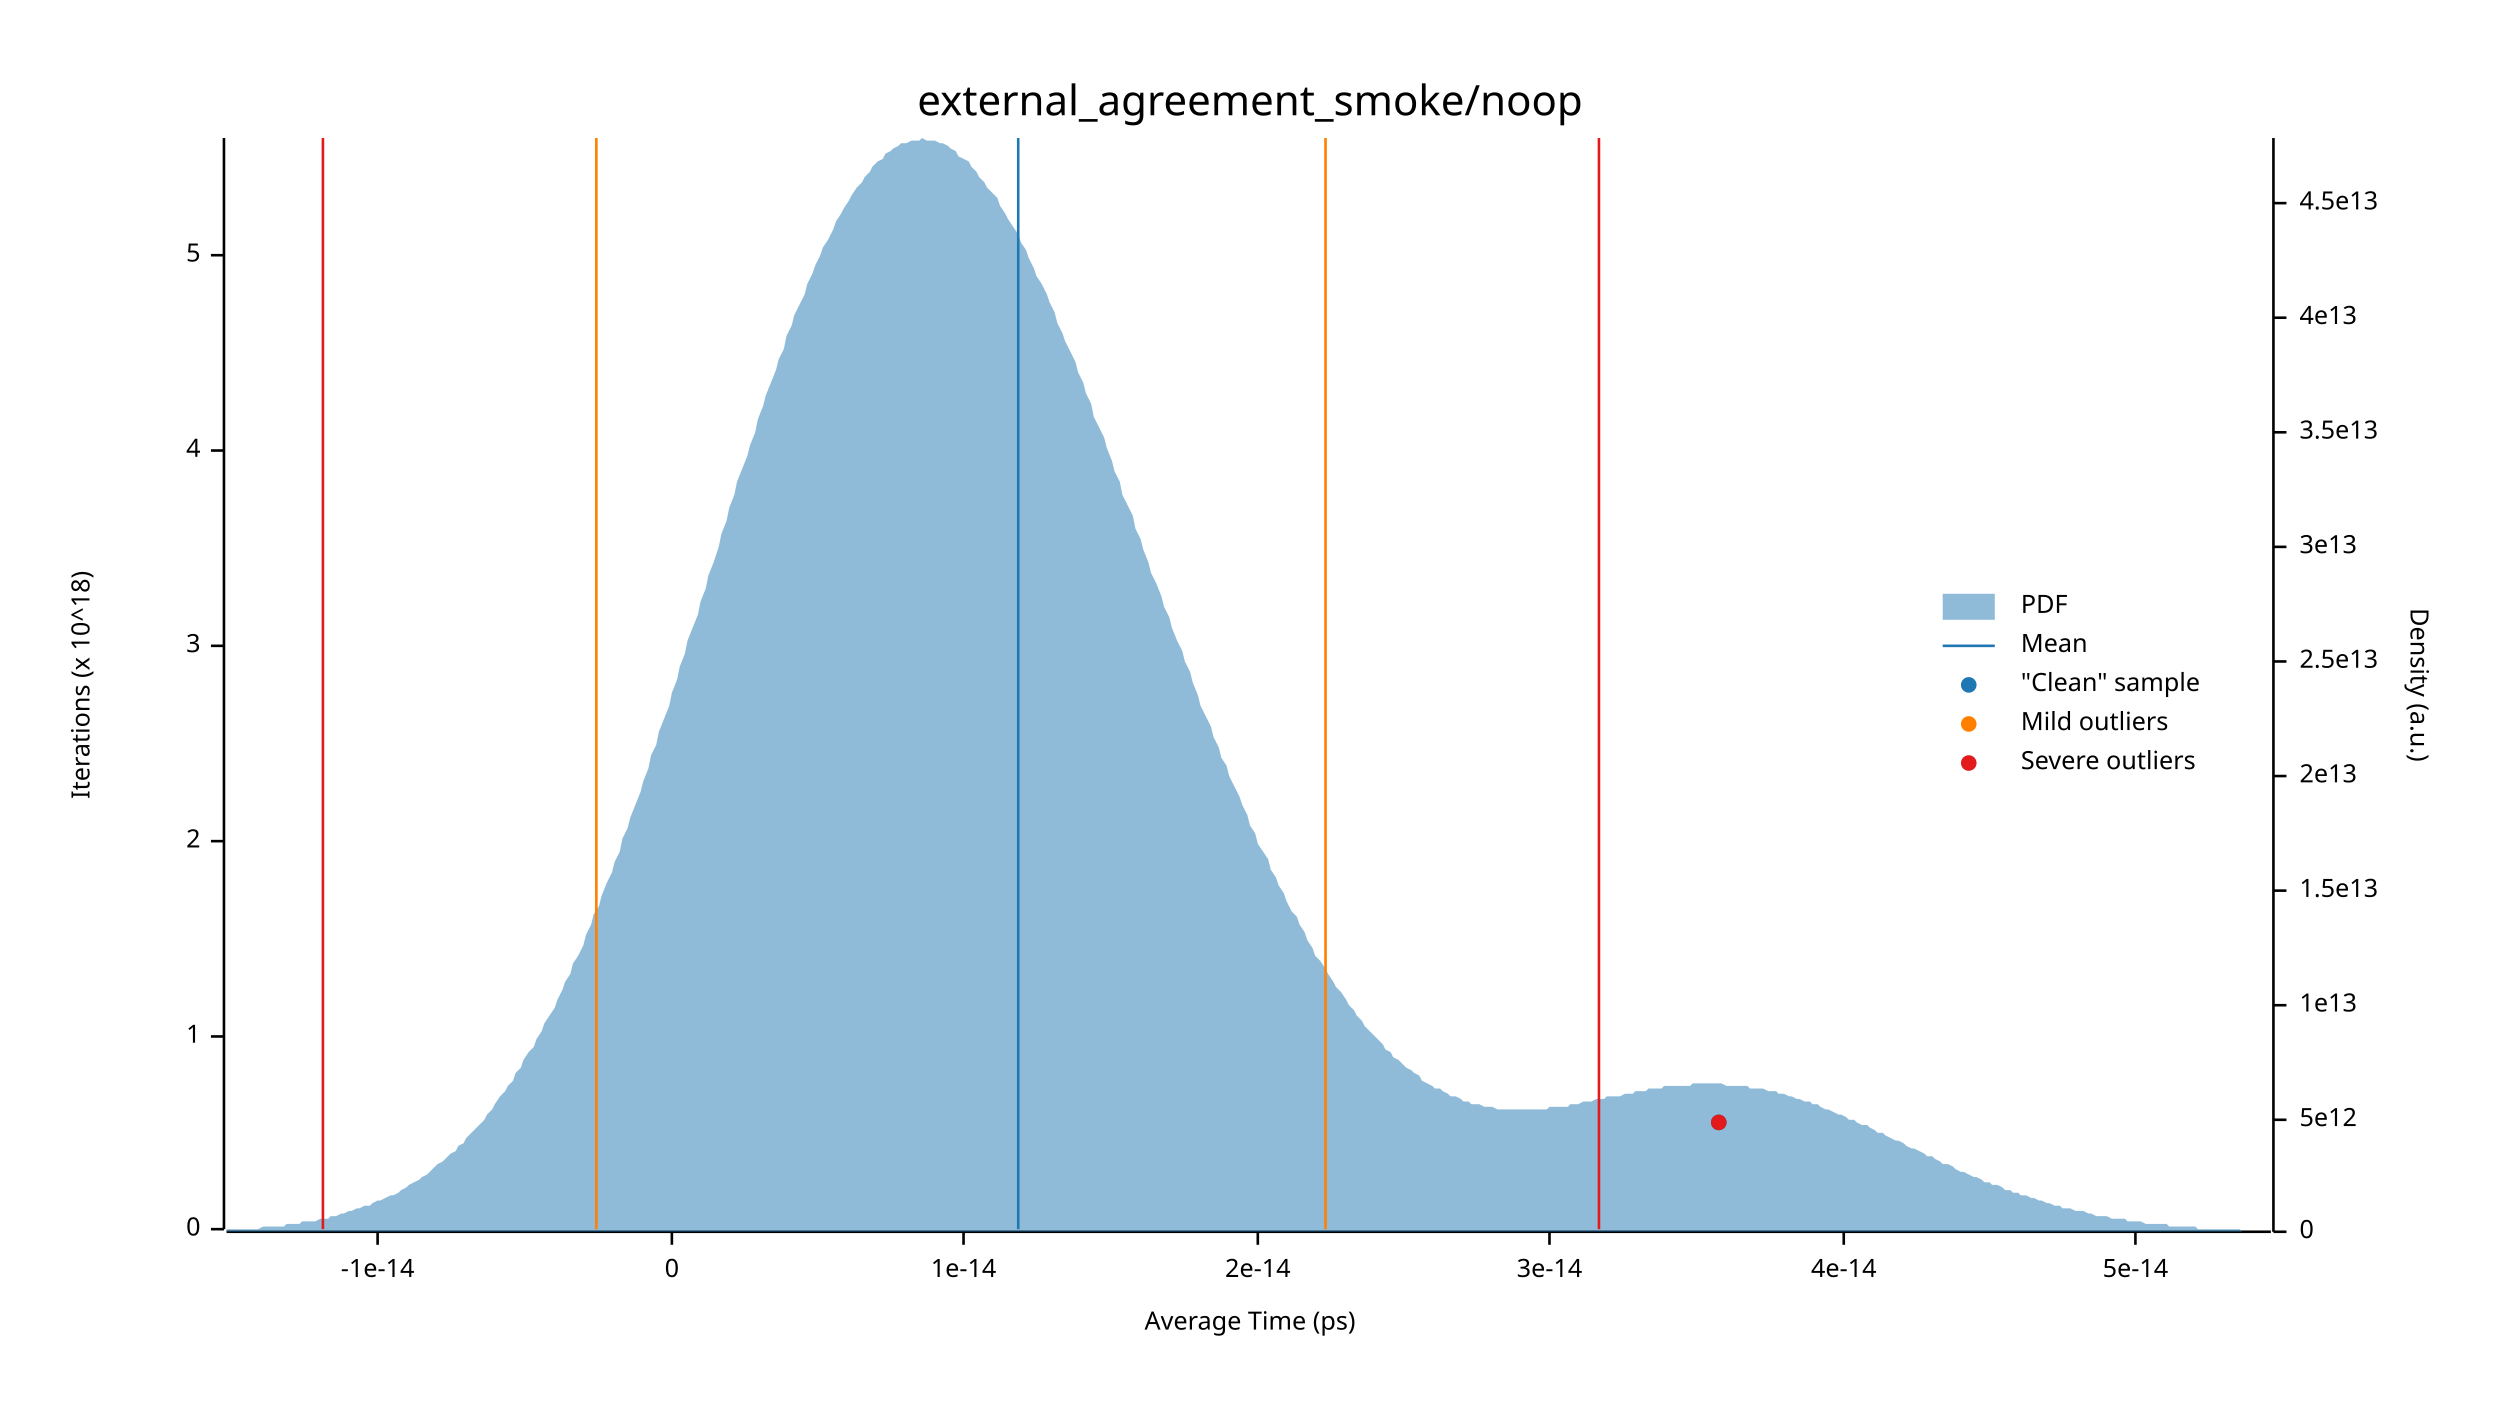
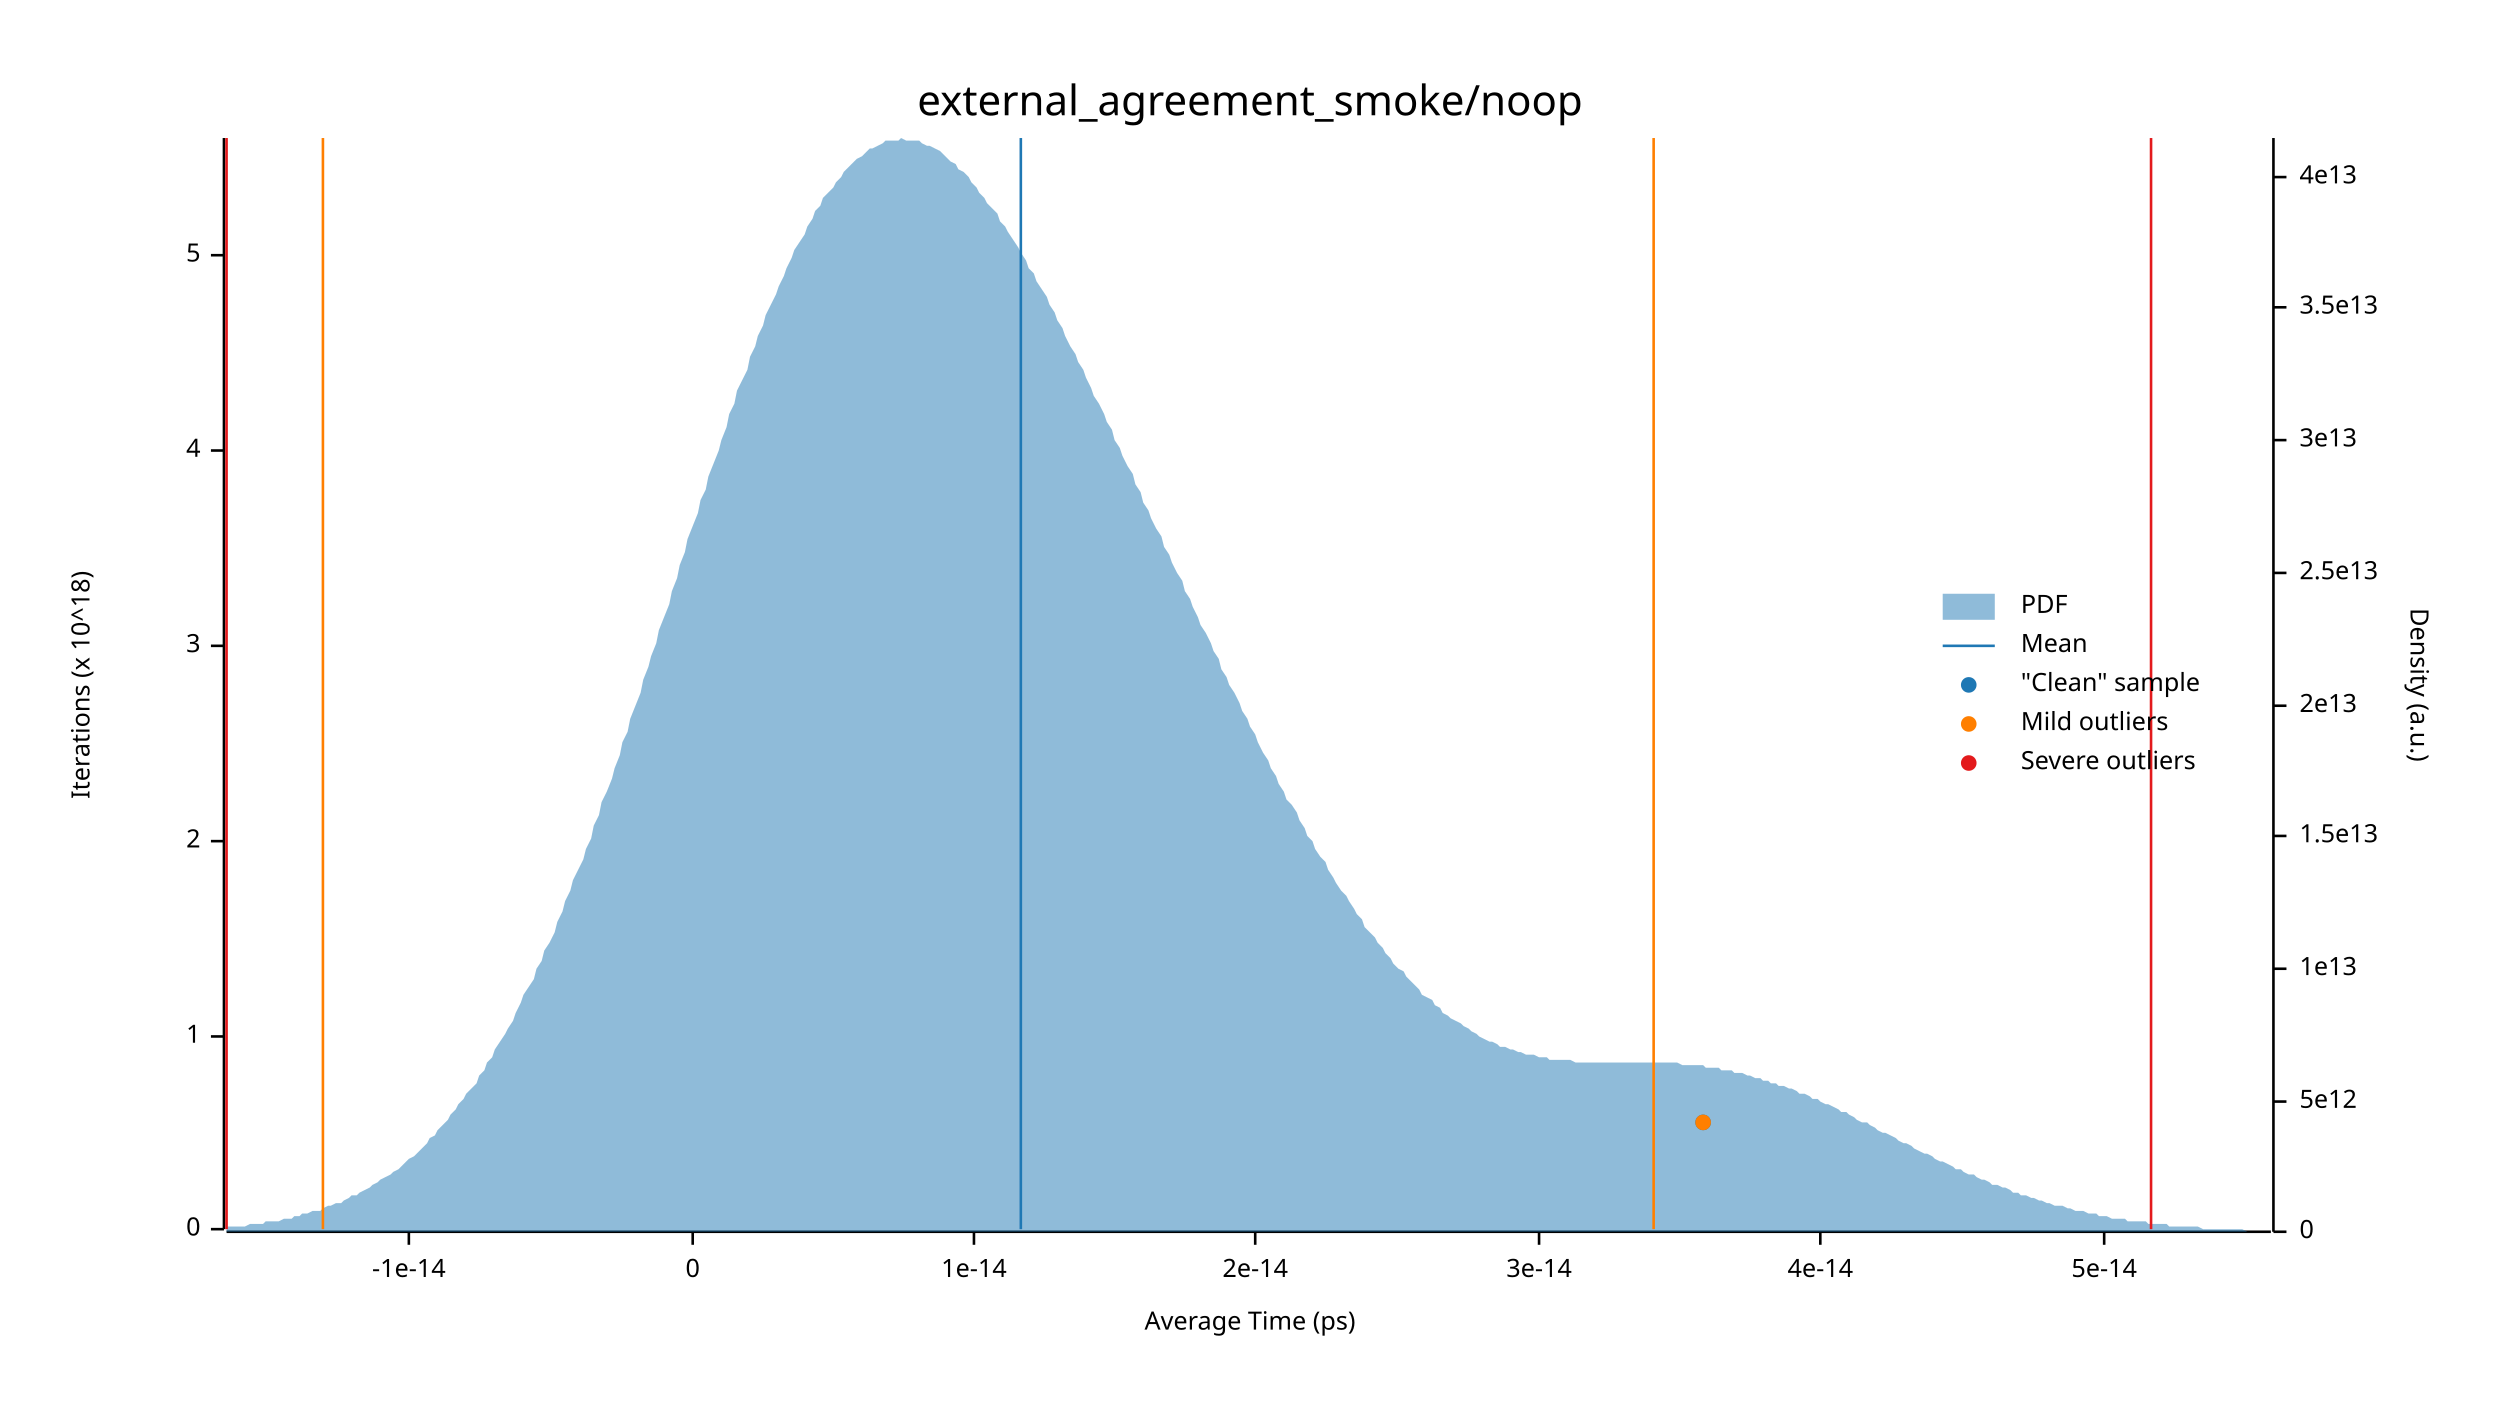
<svg xmlns="http://www.w3.org/2000/svg" width="960" height="540" viewBox="0 0 960 540">
  <text x="480" y="32" dy="0.76em" text-anchor="middle" font-family="sans-serif" font-size="16.129" opacity="1" fill="#000000">
external_agreement_smoke/noop
</text>
  <text x="27" y="263" dy="0.76em" text-anchor="middle" font-family="sans-serif" font-size="9.677" opacity="1" fill="#000000" transform="rotate(270, 27, 263)">
Iterations (x 10^18)
</text>
  <text x="480" y="513" dy="-0.5ex" text-anchor="middle" font-family="sans-serif" font-size="9.677" opacity="1" fill="#000000">
Average Time (ps)
</text>
  <polyline fill="none" opacity="1" stroke="#000000" stroke-width="1" points="86,53 86,472 " />
  <text x="77" y="472" dy="0.5ex" text-anchor="end" font-family="sans-serif" font-size="9.677" opacity="1" fill="#000000">
0
</text>
  <polyline fill="none" opacity="1" stroke="#000000" stroke-width="1" points="81,472 86,472 " />
  <text x="77" y="398" dy="0.5ex" text-anchor="end" font-family="sans-serif" font-size="9.677" opacity="1" fill="#000000">
1
</text>
  <polyline fill="none" opacity="1" stroke="#000000" stroke-width="1" points="81,398 86,398 " />
  <text x="77" y="323" dy="0.5ex" text-anchor="end" font-family="sans-serif" font-size="9.677" opacity="1" fill="#000000">
2
</text>
  <polyline fill="none" opacity="1" stroke="#000000" stroke-width="1" points="81,323 86,323 " />
  <text x="77" y="248" dy="0.5ex" text-anchor="end" font-family="sans-serif" font-size="9.677" opacity="1" fill="#000000">
3
</text>
  <polyline fill="none" opacity="1" stroke="#000000" stroke-width="1" points="81,248 86,248 " />
  <text x="77" y="173" dy="0.5ex" text-anchor="end" font-family="sans-serif" font-size="9.677" opacity="1" fill="#000000">
4
</text>
  <polyline fill="none" opacity="1" stroke="#000000" stroke-width="1" points="81,173 86,173 " />
  <text x="77" y="98" dy="0.5ex" text-anchor="end" font-family="sans-serif" font-size="9.677" opacity="1" fill="#000000">
5
</text>
  <polyline fill="none" opacity="1" stroke="#000000" stroke-width="1" points="81,98 86,98 " />
  <polyline fill="none" opacity="1" stroke="#000000" stroke-width="1" points="87,473 872,473 " />
-   <text x="145" y="483" dy="0.76em" text-anchor="middle" font-family="sans-serif" font-size="9.677" opacity="1" fill="#000000">
+   <text x="157" y="483" dy="0.76em" text-anchor="middle" font-family="sans-serif" font-size="9.677" opacity="1" fill="#000000">
-1e-14
</text>
-   <polyline fill="none" opacity="1" stroke="#000000" stroke-width="1" points="145,473 145,478 " />
-   <text x="258" y="483" dy="0.76em" text-anchor="middle" font-family="sans-serif" font-size="9.677" opacity="1" fill="#000000">
+   <polyline fill="none" opacity="1" stroke="#000000" stroke-width="1" points="157,473 157,478 " />
+   <text x="266" y="483" dy="0.76em" text-anchor="middle" font-family="sans-serif" font-size="9.677" opacity="1" fill="#000000">
0
</text>
-   <polyline fill="none" opacity="1" stroke="#000000" stroke-width="1" points="258,473 258,478 " />
-   <text x="370" y="483" dy="0.76em" text-anchor="middle" font-family="sans-serif" font-size="9.677" opacity="1" fill="#000000">
+   <polyline fill="none" opacity="1" stroke="#000000" stroke-width="1" points="266,473 266,478 " />
+   <text x="374" y="483" dy="0.76em" text-anchor="middle" font-family="sans-serif" font-size="9.677" opacity="1" fill="#000000">
1e-14
</text>
-   <polyline fill="none" opacity="1" stroke="#000000" stroke-width="1" points="370,473 370,478 " />
-   <text x="483" y="483" dy="0.76em" text-anchor="middle" font-family="sans-serif" font-size="9.677" opacity="1" fill="#000000">
+   <polyline fill="none" opacity="1" stroke="#000000" stroke-width="1" points="374,473 374,478 " />
+   <text x="482" y="483" dy="0.76em" text-anchor="middle" font-family="sans-serif" font-size="9.677" opacity="1" fill="#000000">
2e-14
</text>
-   <polyline fill="none" opacity="1" stroke="#000000" stroke-width="1" points="483,473 483,478 " />
-   <text x="595" y="483" dy="0.76em" text-anchor="middle" font-family="sans-serif" font-size="9.677" opacity="1" fill="#000000">
+   <polyline fill="none" opacity="1" stroke="#000000" stroke-width="1" points="482,473 482,478 " />
+   <text x="591" y="483" dy="0.76em" text-anchor="middle" font-family="sans-serif" font-size="9.677" opacity="1" fill="#000000">
3e-14
</text>
-   <polyline fill="none" opacity="1" stroke="#000000" stroke-width="1" points="595,473 595,478 " />
-   <text x="708" y="483" dy="0.76em" text-anchor="middle" font-family="sans-serif" font-size="9.677" opacity="1" fill="#000000">
+   <polyline fill="none" opacity="1" stroke="#000000" stroke-width="1" points="591,473 591,478 " />
+   <text x="699" y="483" dy="0.76em" text-anchor="middle" font-family="sans-serif" font-size="9.677" opacity="1" fill="#000000">
4e-14
</text>
-   <polyline fill="none" opacity="1" stroke="#000000" stroke-width="1" points="708,473 708,478 " />
-   <text x="820" y="483" dy="0.76em" text-anchor="middle" font-family="sans-serif" font-size="9.677" opacity="1" fill="#000000">
+   <polyline fill="none" opacity="1" stroke="#000000" stroke-width="1" points="699,473 699,478 " />
+   <text x="808" y="483" dy="0.76em" text-anchor="middle" font-family="sans-serif" font-size="9.677" opacity="1" fill="#000000">
5e-14
</text>
-   <polyline fill="none" opacity="1" stroke="#000000" stroke-width="1" points="820,473 820,478 " />
+   <polyline fill="none" opacity="1" stroke="#000000" stroke-width="1" points="808,473 808,478 " />
  <text x="933" y="263" dy="0.76em" text-anchor="middle" font-family="sans-serif" font-size="9.677" opacity="1" fill="#000000" transform="rotate(90, 933, 263)">
Density (a.u.)
</text>
  <polyline fill="none" opacity="1" stroke="#000000" stroke-width="1" points="873,53 873,473 " />
  <text x="883" y="473" dy="0.5ex" text-anchor="start" font-family="sans-serif" font-size="9.677" opacity="1" fill="#000000">
0
</text>
  <polyline fill="none" opacity="1" stroke="#000000" stroke-width="1" points="873,473 878,473 " />
-   <text x="883" y="430" dy="0.5ex" text-anchor="start" font-family="sans-serif" font-size="9.677" opacity="1" fill="#000000">
+   <text x="883" y="423" dy="0.5ex" text-anchor="start" font-family="sans-serif" font-size="9.677" opacity="1" fill="#000000">
5e12
</text>
-   <polyline fill="none" opacity="1" stroke="#000000" stroke-width="1" points="873,430 878,430 " />
-   <text x="883" y="386" dy="0.5ex" text-anchor="start" font-family="sans-serif" font-size="9.677" opacity="1" fill="#000000">
+   <polyline fill="none" opacity="1" stroke="#000000" stroke-width="1" points="873,423 878,423 " />
+   <text x="883" y="372" dy="0.5ex" text-anchor="start" font-family="sans-serif" font-size="9.677" opacity="1" fill="#000000">
1e13
</text>
-   <polyline fill="none" opacity="1" stroke="#000000" stroke-width="1" points="873,386 878,386 " />
-   <text x="883" y="342" dy="0.5ex" text-anchor="start" font-family="sans-serif" font-size="9.677" opacity="1" fill="#000000">
+   <polyline fill="none" opacity="1" stroke="#000000" stroke-width="1" points="873,372 878,372 " />
+   <text x="883" y="321" dy="0.5ex" text-anchor="start" font-family="sans-serif" font-size="9.677" opacity="1" fill="#000000">
1.5e13
</text>
-   <polyline fill="none" opacity="1" stroke="#000000" stroke-width="1" points="873,342 878,342 " />
-   <text x="883" y="298" dy="0.5ex" text-anchor="start" font-family="sans-serif" font-size="9.677" opacity="1" fill="#000000">
+   <polyline fill="none" opacity="1" stroke="#000000" stroke-width="1" points="873,321 878,321 " />
+   <text x="883" y="271" dy="0.5ex" text-anchor="start" font-family="sans-serif" font-size="9.677" opacity="1" fill="#000000">
2e13
</text>
-   <polyline fill="none" opacity="1" stroke="#000000" stroke-width="1" points="873,298 878,298 " />
-   <text x="883" y="254" dy="0.5ex" text-anchor="start" font-family="sans-serif" font-size="9.677" opacity="1" fill="#000000">
+   <polyline fill="none" opacity="1" stroke="#000000" stroke-width="1" points="873,271 878,271 " />
+   <text x="883" y="220" dy="0.5ex" text-anchor="start" font-family="sans-serif" font-size="9.677" opacity="1" fill="#000000">
2.5e13
</text>
-   <polyline fill="none" opacity="1" stroke="#000000" stroke-width="1" points="873,254 878,254 " />
-   <text x="883" y="210" dy="0.5ex" text-anchor="start" font-family="sans-serif" font-size="9.677" opacity="1" fill="#000000">
+   <polyline fill="none" opacity="1" stroke="#000000" stroke-width="1" points="873,220 878,220 " />
+   <text x="883" y="169" dy="0.5ex" text-anchor="start" font-family="sans-serif" font-size="9.677" opacity="1" fill="#000000">
3e13
</text>
-   <polyline fill="none" opacity="1" stroke="#000000" stroke-width="1" points="873,210 878,210 " />
-   <text x="883" y="166" dy="0.5ex" text-anchor="start" font-family="sans-serif" font-size="9.677" opacity="1" fill="#000000">
+   <polyline fill="none" opacity="1" stroke="#000000" stroke-width="1" points="873,169 878,169 " />
+   <text x="883" y="118" dy="0.5ex" text-anchor="start" font-family="sans-serif" font-size="9.677" opacity="1" fill="#000000">
3.5e13
</text>
-   <polyline fill="none" opacity="1" stroke="#000000" stroke-width="1" points="873,166 878,166 " />
-   <text x="883" y="122" dy="0.5ex" text-anchor="start" font-family="sans-serif" font-size="9.677" opacity="1" fill="#000000">
+   <polyline fill="none" opacity="1" stroke="#000000" stroke-width="1" points="873,118 878,118 " />
+   <text x="883" y="68" dy="0.5ex" text-anchor="start" font-family="sans-serif" font-size="9.677" opacity="1" fill="#000000">
4e13
</text>
-   <polyline fill="none" opacity="1" stroke="#000000" stroke-width="1" points="873,122 878,122 " />
-   <text x="883" y="78" dy="0.5ex" text-anchor="start" font-family="sans-serif" font-size="9.677" opacity="1" fill="#000000">
- 4.5e13
- </text>
-   <polyline fill="none" opacity="1" stroke="#000000" stroke-width="1" points="873,78 878,78 " />
-   <polygon opacity="0.5" fill="#1F78B4" points="87,472 88,472 90,472 91,472 93,472 94,472 96,472 98,472 99,472 101,471 102,471 104,471 105,471 107,471 109,471 110,470 112,470 113,470 115,470 116,469 118,469 120,469 121,469 123,468 124,468 126,468 127,467 129,467 131,466 132,466 134,465 135,465 137,464 138,464 140,463 142,463 143,462 145,461 146,461 148,460 150,459 151,459 153,458 154,457 156,456 157,455 159,454 161,453 162,452 164,451 165,450 167,448 168,447 170,446 172,444 173,443 175,442 176,440 178,439 179,437 181,435 183,433 184,432 186,430 187,428 189,426 190,424 192,421 194,419 195,417 197,415 198,412 200,410 201,407 203,404 205,402 206,399 208,396 209,393 211,390 213,387 214,384 216,380 217,377 219,374 220,370 222,367 224,363 225,359 227,355 228,351 230,348 231,344 233,339 235,335 236,331 238,327 239,322 241,318 242,314 244,309 246,304 247,300 249,295 250,290 252,286 253,281 255,276 257,271 258,266 260,261 261,256 263,251 264,246 266,241 268,236 269,231 271,226 272,221 274,216 276,210 277,205 279,200 280,195 282,190 283,185 285,180 287,175 288,171 290,166 291,161 293,156 294,152 296,147 298,142 299,138 301,134 302,129 304,125 305,121 307,117 309,113 310,109 312,105 313,102 315,98 316,95 318,92 320,88 321,85 323,82 324,80 326,77 327,75 329,72 331,70 332,68 334,66 335,64 337,62 339,61 340,59 342,58 343,57 345,56 346,55 348,55 350,54 351,54 353,54 354,53 356,54 357,54 359,54 361,55 362,55 364,56 365,57 367,58 368,60 370,61 372,62 373,64 375,66 376,68 378,70 379,72 381,74 383,76 384,79 386,82 387,84 389,87 391,90 392,93 394,96 395,99 397,103 398,106 400,109 402,113 403,116 405,120 406,124 408,128 409,131 411,135 413,139 414,143 416,147 417,151 419,155 420,160 422,164 424,168 425,172 427,177 428,181 430,185 431,190 433,194 435,198 436,203 438,207 439,211 441,216 442,220 444,224 446,229 447,233 449,237 450,241 452,246 454,250 455,254 457,258 458,262 460,267 461,271 463,275 465,279 466,283 468,287 469,291 471,294 472,298 474,302 476,306 477,309 479,313 480,317 482,320 483,324 485,327 487,330 488,334 490,337 491,340 493,343 494,346 496,350 498,352 499,355 501,358 502,361 504,364 505,367 507,369 509,372 510,374 512,377 513,379 515,381 517,384 518,386 520,388 521,390 523,392 524,394 526,396 528,398 529,399 531,401 532,403 534,404 535,406 537,407 539,409 540,410 542,411 543,412 545,413 546,415 548,416 550,417 551,418 553,418 554,419 556,420 557,421 559,421 561,422 562,423 564,423 565,424 567,424 568,424 570,425 572,425 573,425 575,426 576,426 578,426 580,426 581,426 583,426 584,426 586,426 587,426 589,426 591,426 592,426 594,426 595,425 597,425 598,425 600,425 602,425 603,424 605,424 606,424 608,423 609,423 611,423 613,422 614,422 616,422 617,421 619,421 620,421 622,421 624,420 625,420 627,420 628,419 630,419 632,419 633,418 635,418 636,418 638,418 639,417 641,417 643,417 644,417 646,417 647,417 649,417 650,416 652,416 654,416 655,416 657,416 658,416 660,416 661,416 663,417 665,417 666,417 668,417 669,417 671,417 672,418 674,418 676,418 677,418 679,419 680,419 682,419 683,420 685,420 687,421 688,421 690,422 691,422 693,423 695,423 696,424 698,424 699,425 701,426 702,426 704,427 706,428 707,428 709,429 710,430 712,430 713,431 715,432 717,432 718,433 720,434 721,435 723,435 724,436 726,437 728,438 729,438 731,439 732,440 734,441 735,441 737,442 739,443 740,444 742,444 743,445 745,446 746,447 748,447 750,448 751,449 753,450 754,450 756,451 758,452 759,452 761,453 762,454 764,454 765,455 767,455 769,456 770,457 772,457 773,458 775,458 776,459 778,459 780,460 781,460 783,461 784,461 786,462 787,462 789,463 791,463 792,464 794,464 795,464 797,465 798,465 800,465 802,466 803,466 805,467 806,467 808,467 809,467 811,468 813,468 814,468 816,468 817,469 819,469 821,469 822,469 824,470 825,470 827,470 828,470 830,470 832,470 833,471 835,471 836,471 838,471 839,471 841,471 843,471 844,472 846,472 847,472 849,472 850,472 852,472 854,472 855,472 857,472 858,472 860,472 861,473 863,473 865,473 866,473 868,473 869,473 871,473 873,473 873,473 87,473 " />
-   <polyline fill="none" opacity="1" stroke="#1F78B4" stroke-width="1" points="391,472 391,53 " />
-   <polyline fill="none" opacity="1" stroke="#FF7F00" stroke-width="1" points="229,472 229,53 " />
-   <polyline fill="none" opacity="1" stroke="#FF7F00" stroke-width="1" points="509,472 509,53 " />
-   <polyline fill="none" opacity="1" stroke="#E31A1C" stroke-width="1" points="124,472 124,53 " />
-   <polyline fill="none" opacity="1" stroke="#E31A1C" stroke-width="1" points="614,472 614,53 " />
-   <circle cx="660" cy="431" r="3" opacity="1" fill="#1F78B4" stroke="none" stroke-width="1" />
-   <circle cx="660" cy="431" r="3" opacity="1" fill="#E31A1C" stroke="none" stroke-width="1" />
+   <polyline fill="none" opacity="1" stroke="#000000" stroke-width="1" points="873,68 878,68 " />
+   <polygon opacity="0.5" fill="#1F78B4" points="87,471 88,471 90,471 91,471 93,471 94,471 96,470 98,470 99,470 101,470 102,469 104,469 105,469 107,469 109,468 110,468 112,468 113,467 115,467 116,466 118,466 120,465 121,465 123,465 124,464 126,463 127,463 129,462 131,462 132,461 134,460 135,459 137,459 138,458 140,457 142,456 143,455 145,454 146,453 148,452 150,451 151,450 153,449 154,448 156,446 157,445 159,444 161,442 162,441 164,439 165,437 167,436 168,434 170,432 172,430 173,428 175,426 176,424 178,422 179,420 181,418 183,416 184,413 186,411 187,408 189,406 190,403 192,400 194,397 195,395 197,392 198,389 200,385 201,382 203,379 205,376 206,372 208,369 209,365 211,362 213,358 214,354 216,350 217,346 219,342 220,338 222,334 224,330 225,326 227,322 228,317 230,313 231,308 233,304 235,299 236,295 238,290 239,285 241,281 242,276 244,271 246,266 247,261 249,256 250,252 252,247 253,242 255,237 257,232 258,227 260,222 261,217 263,212 264,207 266,202 268,197 269,192 271,188 272,183 274,178 276,173 277,169 279,164 280,159 282,155 283,150 285,146 287,142 288,137 290,133 291,129 293,125 294,121 296,117 298,113 299,110 301,106 302,103 304,99 305,96 307,93 309,90 310,87 312,84 313,81 315,79 316,76 318,74 320,72 321,70 323,68 324,66 326,64 327,63 329,61 331,60 332,59 334,57 335,57 337,56 339,55 340,54 342,54 343,54 345,54 346,53 348,54 350,54 351,54 353,54 354,55 356,56 357,56 359,57 361,58 362,59 364,61 365,62 367,63 368,65 370,66 372,68 373,70 375,72 376,74 378,76 379,78 381,80 383,82 384,85 386,87 387,89 389,92 391,95 392,97 394,100 395,103 397,105 398,108 400,111 402,114 403,117 405,120 406,123 408,126 409,129 411,133 413,136 414,139 416,142 417,145 419,149 420,152 422,155 424,159 425,162 427,165 428,169 430,172 431,175 433,179 435,182 436,186 438,189 439,193 441,196 442,199 444,203 446,206 447,210 449,213 450,216 452,220 454,223 455,227 457,230 458,233 460,237 461,240 463,243 465,247 466,250 468,253 469,257 471,260 472,263 474,266 476,270 477,273 479,276 480,279 482,282 483,285 485,289 487,292 488,295 490,298 491,301 493,304 494,307 496,309 498,312 499,315 501,318 502,321 504,323 505,326 507,329 509,331 510,334 512,337 513,339 515,342 517,344 518,346 520,349 521,351 523,353 524,356 526,358 528,360 529,362 531,364 532,366 534,368 535,370 537,372 539,373 540,375 542,377 543,378 545,380 546,382 548,383 550,384 551,386 553,387 554,389 556,390 557,391 559,392 561,393 562,394 564,395 565,396 567,397 568,398 570,399 572,400 573,400 575,401 576,402 578,402 580,403 581,403 583,404 584,404 586,405 587,405 589,405 591,406 592,406 594,406 595,407 597,407 598,407 600,407 602,407 603,407 605,408 606,408 608,408 609,408 611,408 613,408 614,408 616,408 617,408 619,408 620,408 622,408 624,408 625,408 627,408 628,408 630,408 632,408 633,408 635,408 636,408 638,408 639,408 641,408 643,408 644,408 646,409 647,409 649,409 650,409 652,409 654,409 655,410 657,410 658,410 660,410 661,411 663,411 665,411 666,412 668,412 669,412 671,413 672,413 674,414 676,414 677,415 679,415 680,416 682,416 683,417 685,417 687,418 688,418 690,419 691,420 693,420 695,421 696,422 698,422 699,423 701,424 702,424 704,425 706,426 707,427 709,427 710,428 712,429 713,430 715,431 717,431 718,432 720,433 721,434 723,435 724,435 726,436 728,437 729,438 731,439 732,439 734,440 735,441 737,442 739,443 740,443 742,444 743,445 745,446 746,446 748,447 750,448 751,449 753,449 754,450 756,451 758,451 759,452 761,453 762,453 764,454 765,455 767,455 769,456 770,456 772,457 773,458 775,458 776,459 778,459 780,460 781,460 783,461 784,461 786,462 787,462 789,463 791,463 792,463 794,464 795,464 797,465 798,465 800,465 802,466 803,466 805,466 806,467 808,467 809,467 811,468 813,468 814,468 816,468 817,469 819,469 821,469 822,469 824,469 825,470 827,470 828,470 830,470 832,470 833,471 835,471 836,471 838,471 839,471 841,471 843,471 844,471 846,472 847,472 849,472 850,472 852,472 854,472 855,472 857,472 858,472 860,472 861,472 863,473 865,473 866,473 868,473 869,473 871,473 873,473 873,473 87,473 " />
+   <polyline fill="none" opacity="1" stroke="#1F78B4" stroke-width="1" points="392,472 392,53 " />
+   <polyline fill="none" opacity="1" stroke="#FF7F00" stroke-width="1" points="124,472 124,53 " />
+   <polyline fill="none" opacity="1" stroke="#FF7F00" stroke-width="1" points="635,472 635,53 " />
+   <polyline fill="none" opacity="1" stroke="#E31A1C" stroke-width="1" points="87,472 87,53 " />
+   <polyline fill="none" opacity="1" stroke="#E31A1C" stroke-width="1" points="826,472 826,53 " />
+   <circle cx="654" cy="431" r="3" opacity="1" fill="#1F78B4" stroke="none" stroke-width="1" />
+   <circle cx="654" cy="431" r="3" opacity="1" fill="#FF7F00" stroke="none" stroke-width="1" />
  <text x="776" y="228" dy="0.76em" text-anchor="start" font-family="sans-serif" font-size="9.677" opacity="1" fill="#000000">
PDF
</text>
  <text x="776" y="243" dy="0.76em" text-anchor="start" font-family="sans-serif" font-size="9.677" opacity="1" fill="#000000">
Mean
</text>
  <text x="776" y="258" dy="0.76em" text-anchor="start" font-family="sans-serif" font-size="9.677" opacity="1" fill="#000000">
"Clean" sample
</text>
  <text x="776" y="273" dy="0.76em" text-anchor="start" font-family="sans-serif" font-size="9.677" opacity="1" fill="#000000">
Mild outliers
</text>
  <text x="776" y="288" dy="0.76em" text-anchor="start" font-family="sans-serif" font-size="9.677" opacity="1" fill="#000000">
Severe outliers
</text>
  <rect x="746" y="228" width="20" height="10" opacity="0.5" fill="#1F78B4" stroke="none" />
  <polyline fill="none" opacity="1" stroke="#1F78B4" stroke-width="1" points="746,248 766,248 " />
  <circle cx="756" cy="263" r="3" opacity="1" fill="#1F78B4" stroke="none" stroke-width="1" />
  <circle cx="756" cy="278" r="3" opacity="1" fill="#FF7F00" stroke="none" stroke-width="1" />
  <circle cx="756" cy="293" r="3" opacity="1" fill="#E31A1C" stroke="none" stroke-width="1" />
</svg>
